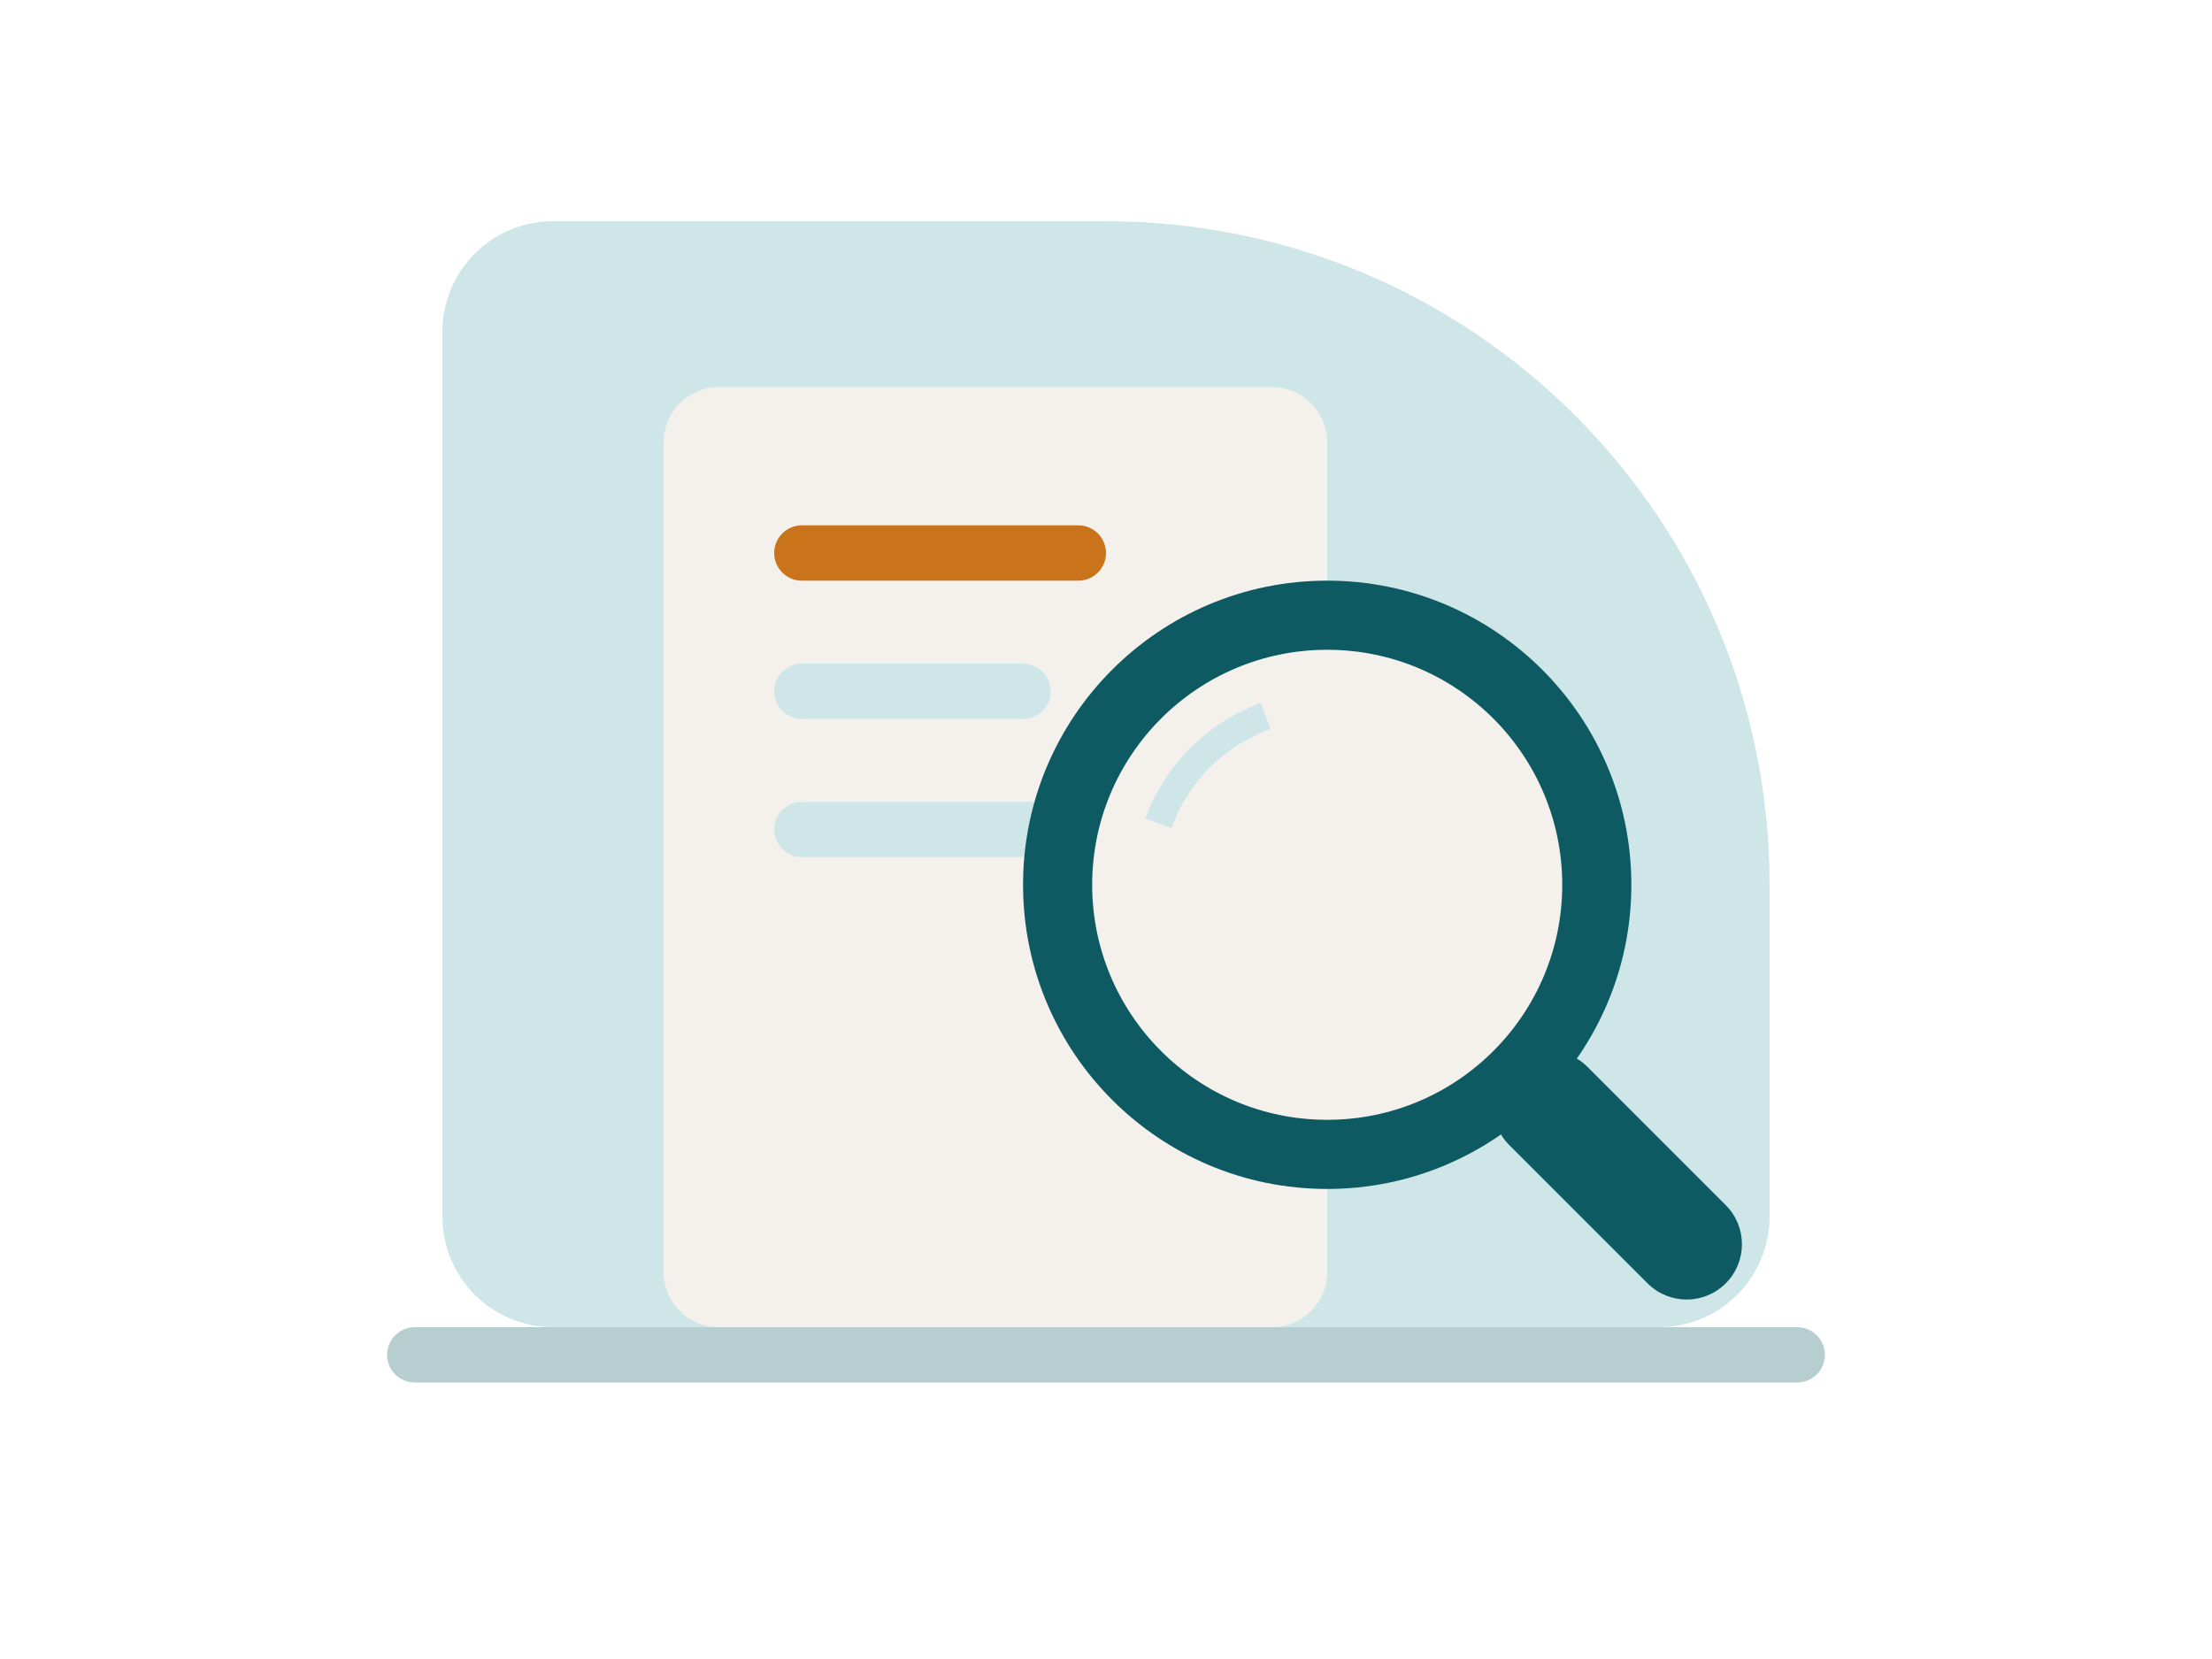
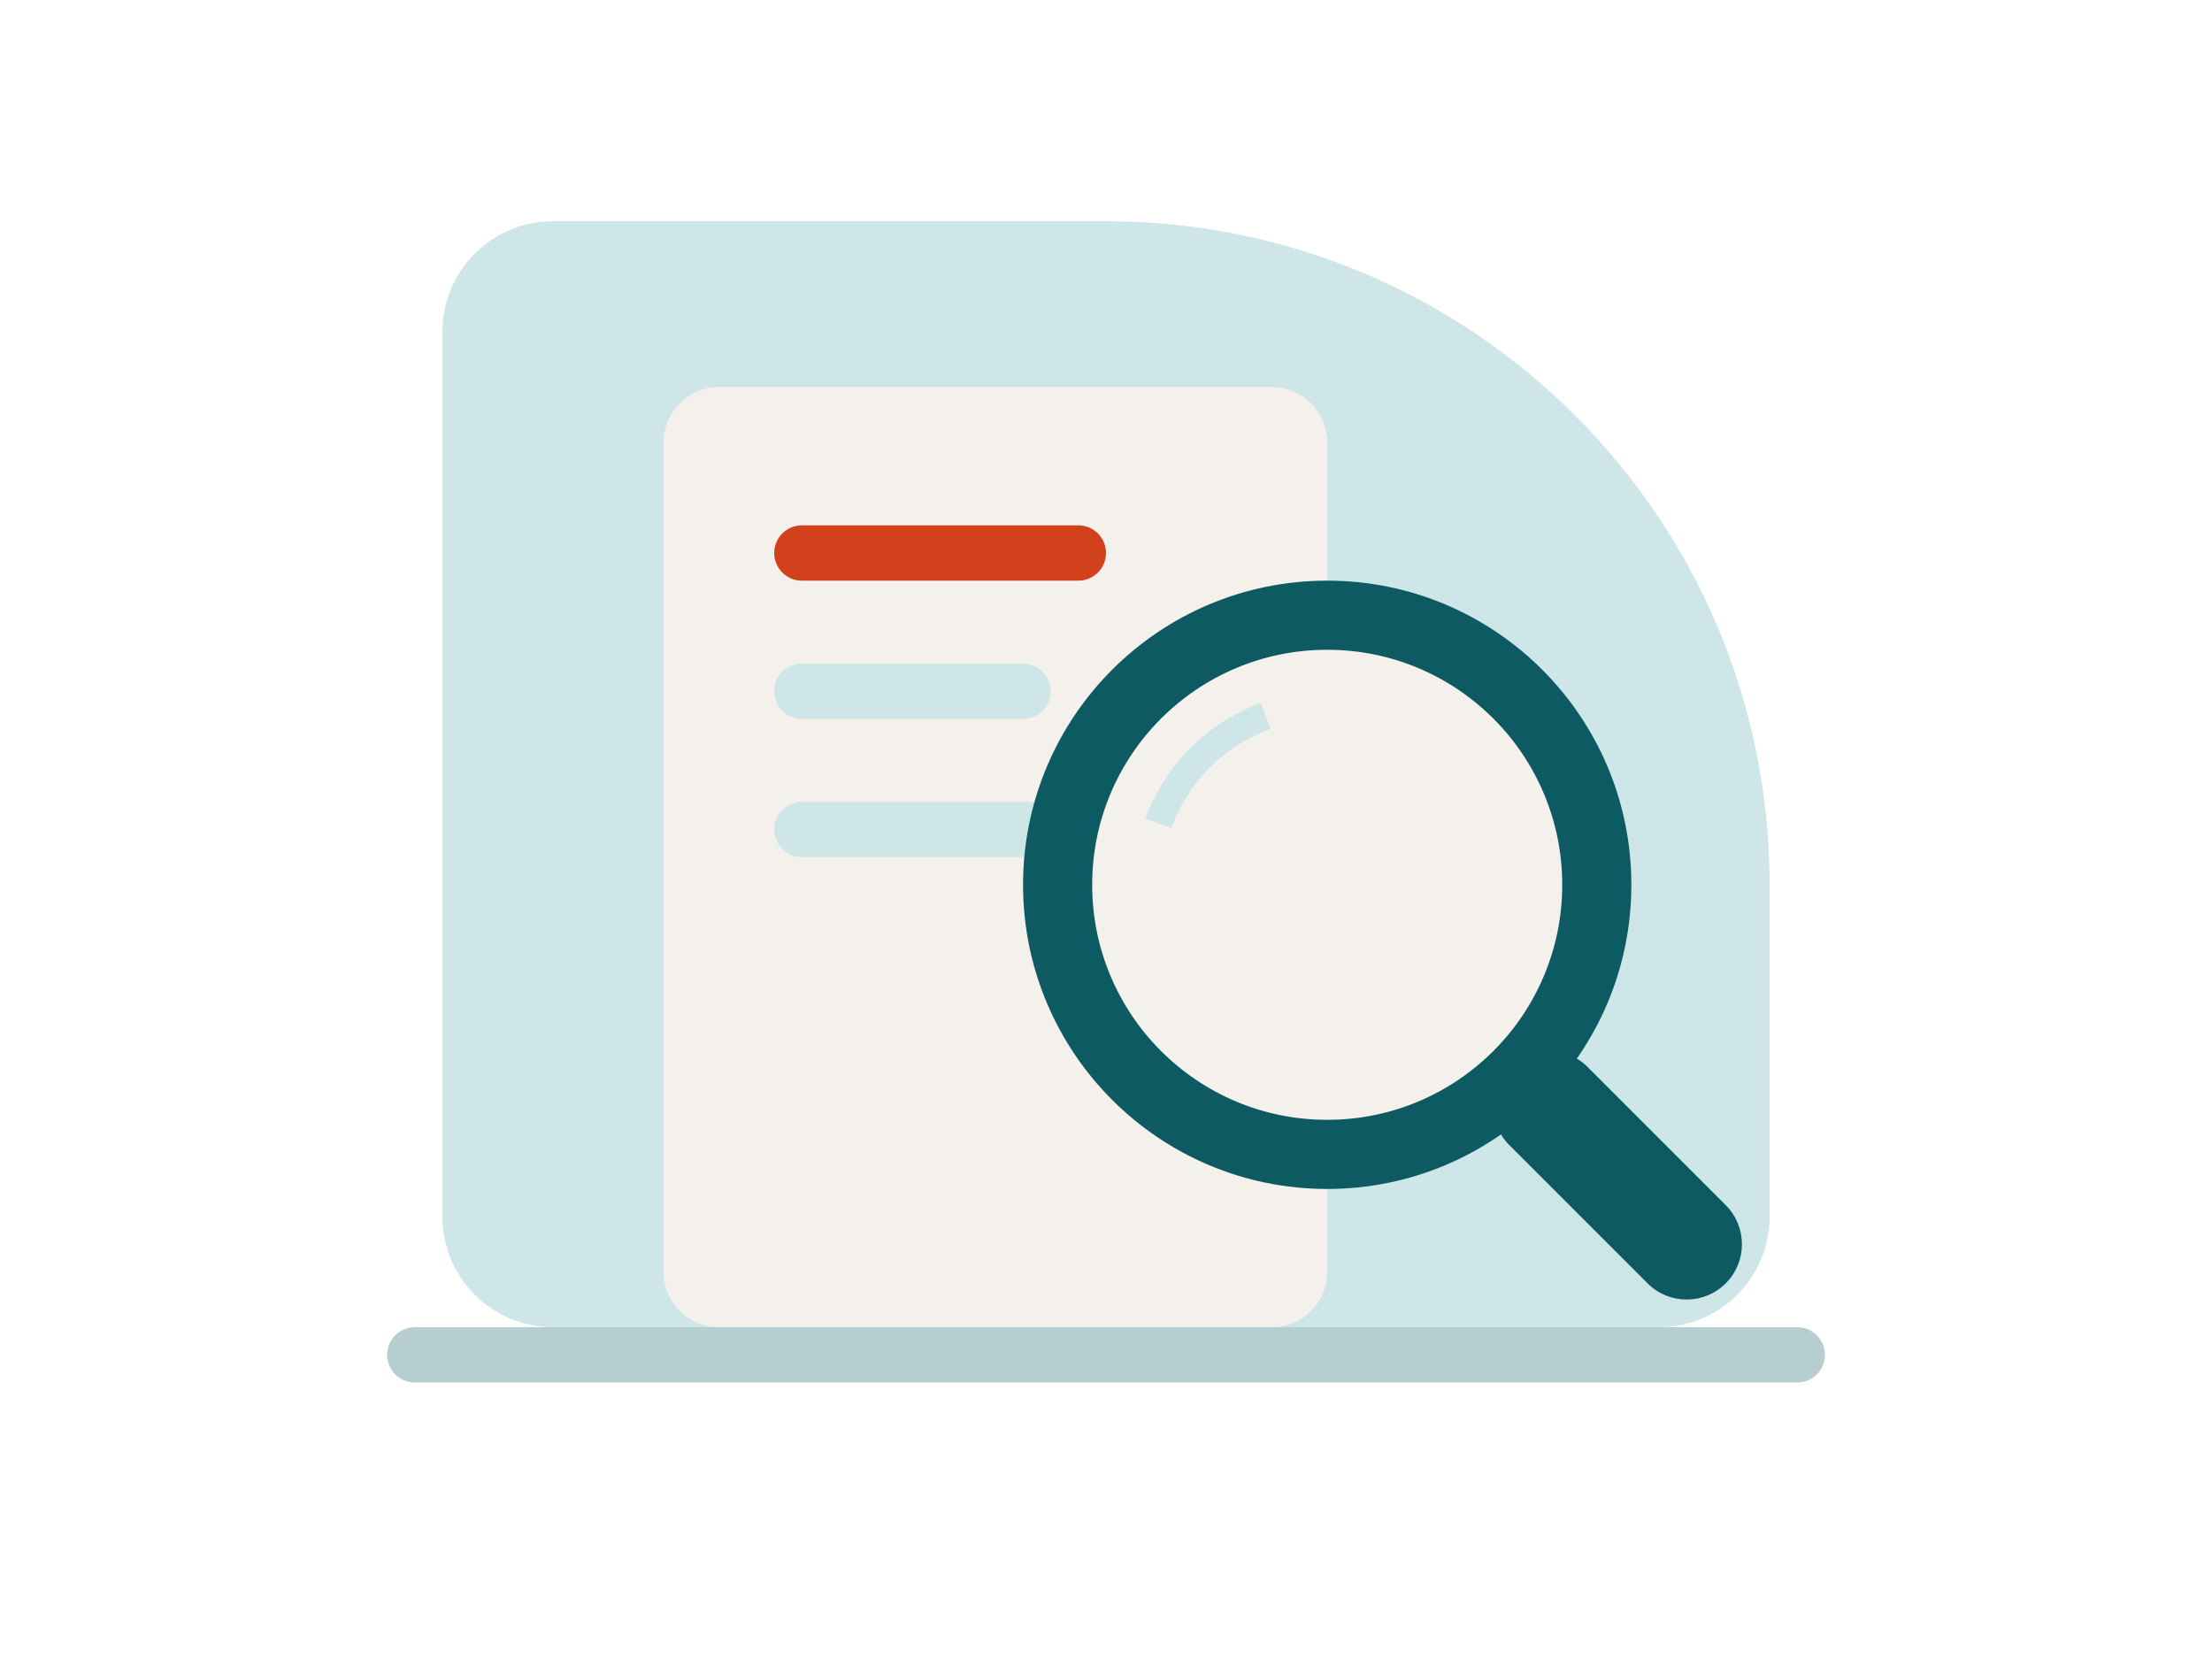
<svg xmlns="http://www.w3.org/2000/svg" width="320" height="240" viewBox="0 0 320 240" role="img">
  <path d="M80 32H160A96 96 0 0 1 256 128V176A16 16 0 0 1 240 192H80A16 16 0 0 1 64 176V48A16 16 0 0 1 80 32Z" fill="#CFE6E8" />
  <rect x="56" y="192" width="208" height="8" rx="4" fill="#0E5A63" opacity="0.3" />
  <rect x="96" y="56" width="96" height="136" rx="8" fill="#F4F1EC" />
-   <rect x="112" y="76" width="48" height="8" rx="4" fill="#C9731A" />
+   <rect x="112" y="76" width="48" height="8" rx="4" fill="#D1411B" />
  <rect x="112" y="96" width="40" height="8" rx="4" fill="#CFE6E8" />
  <rect x="112" y="116" width="48" height="8" rx="4" fill="#CFE6E8" />
  <circle cx="192" cy="128" r="44" fill="#0E5A63" />
  <circle cx="192" cy="128" r="34" fill="#F4F1EC" />
  <path d="M165.69 118.42A28 28 0 0 1 182.42 101.69L183.79 105.45A24 24 0 0 0 169.45 119.79Z" fill="#CFE6E8" />
  <rect x="211.86" y="162" width="44.28" height="16" rx="8" fill="#0E5A63" transform="rotate(45 234 170)" />
</svg>
